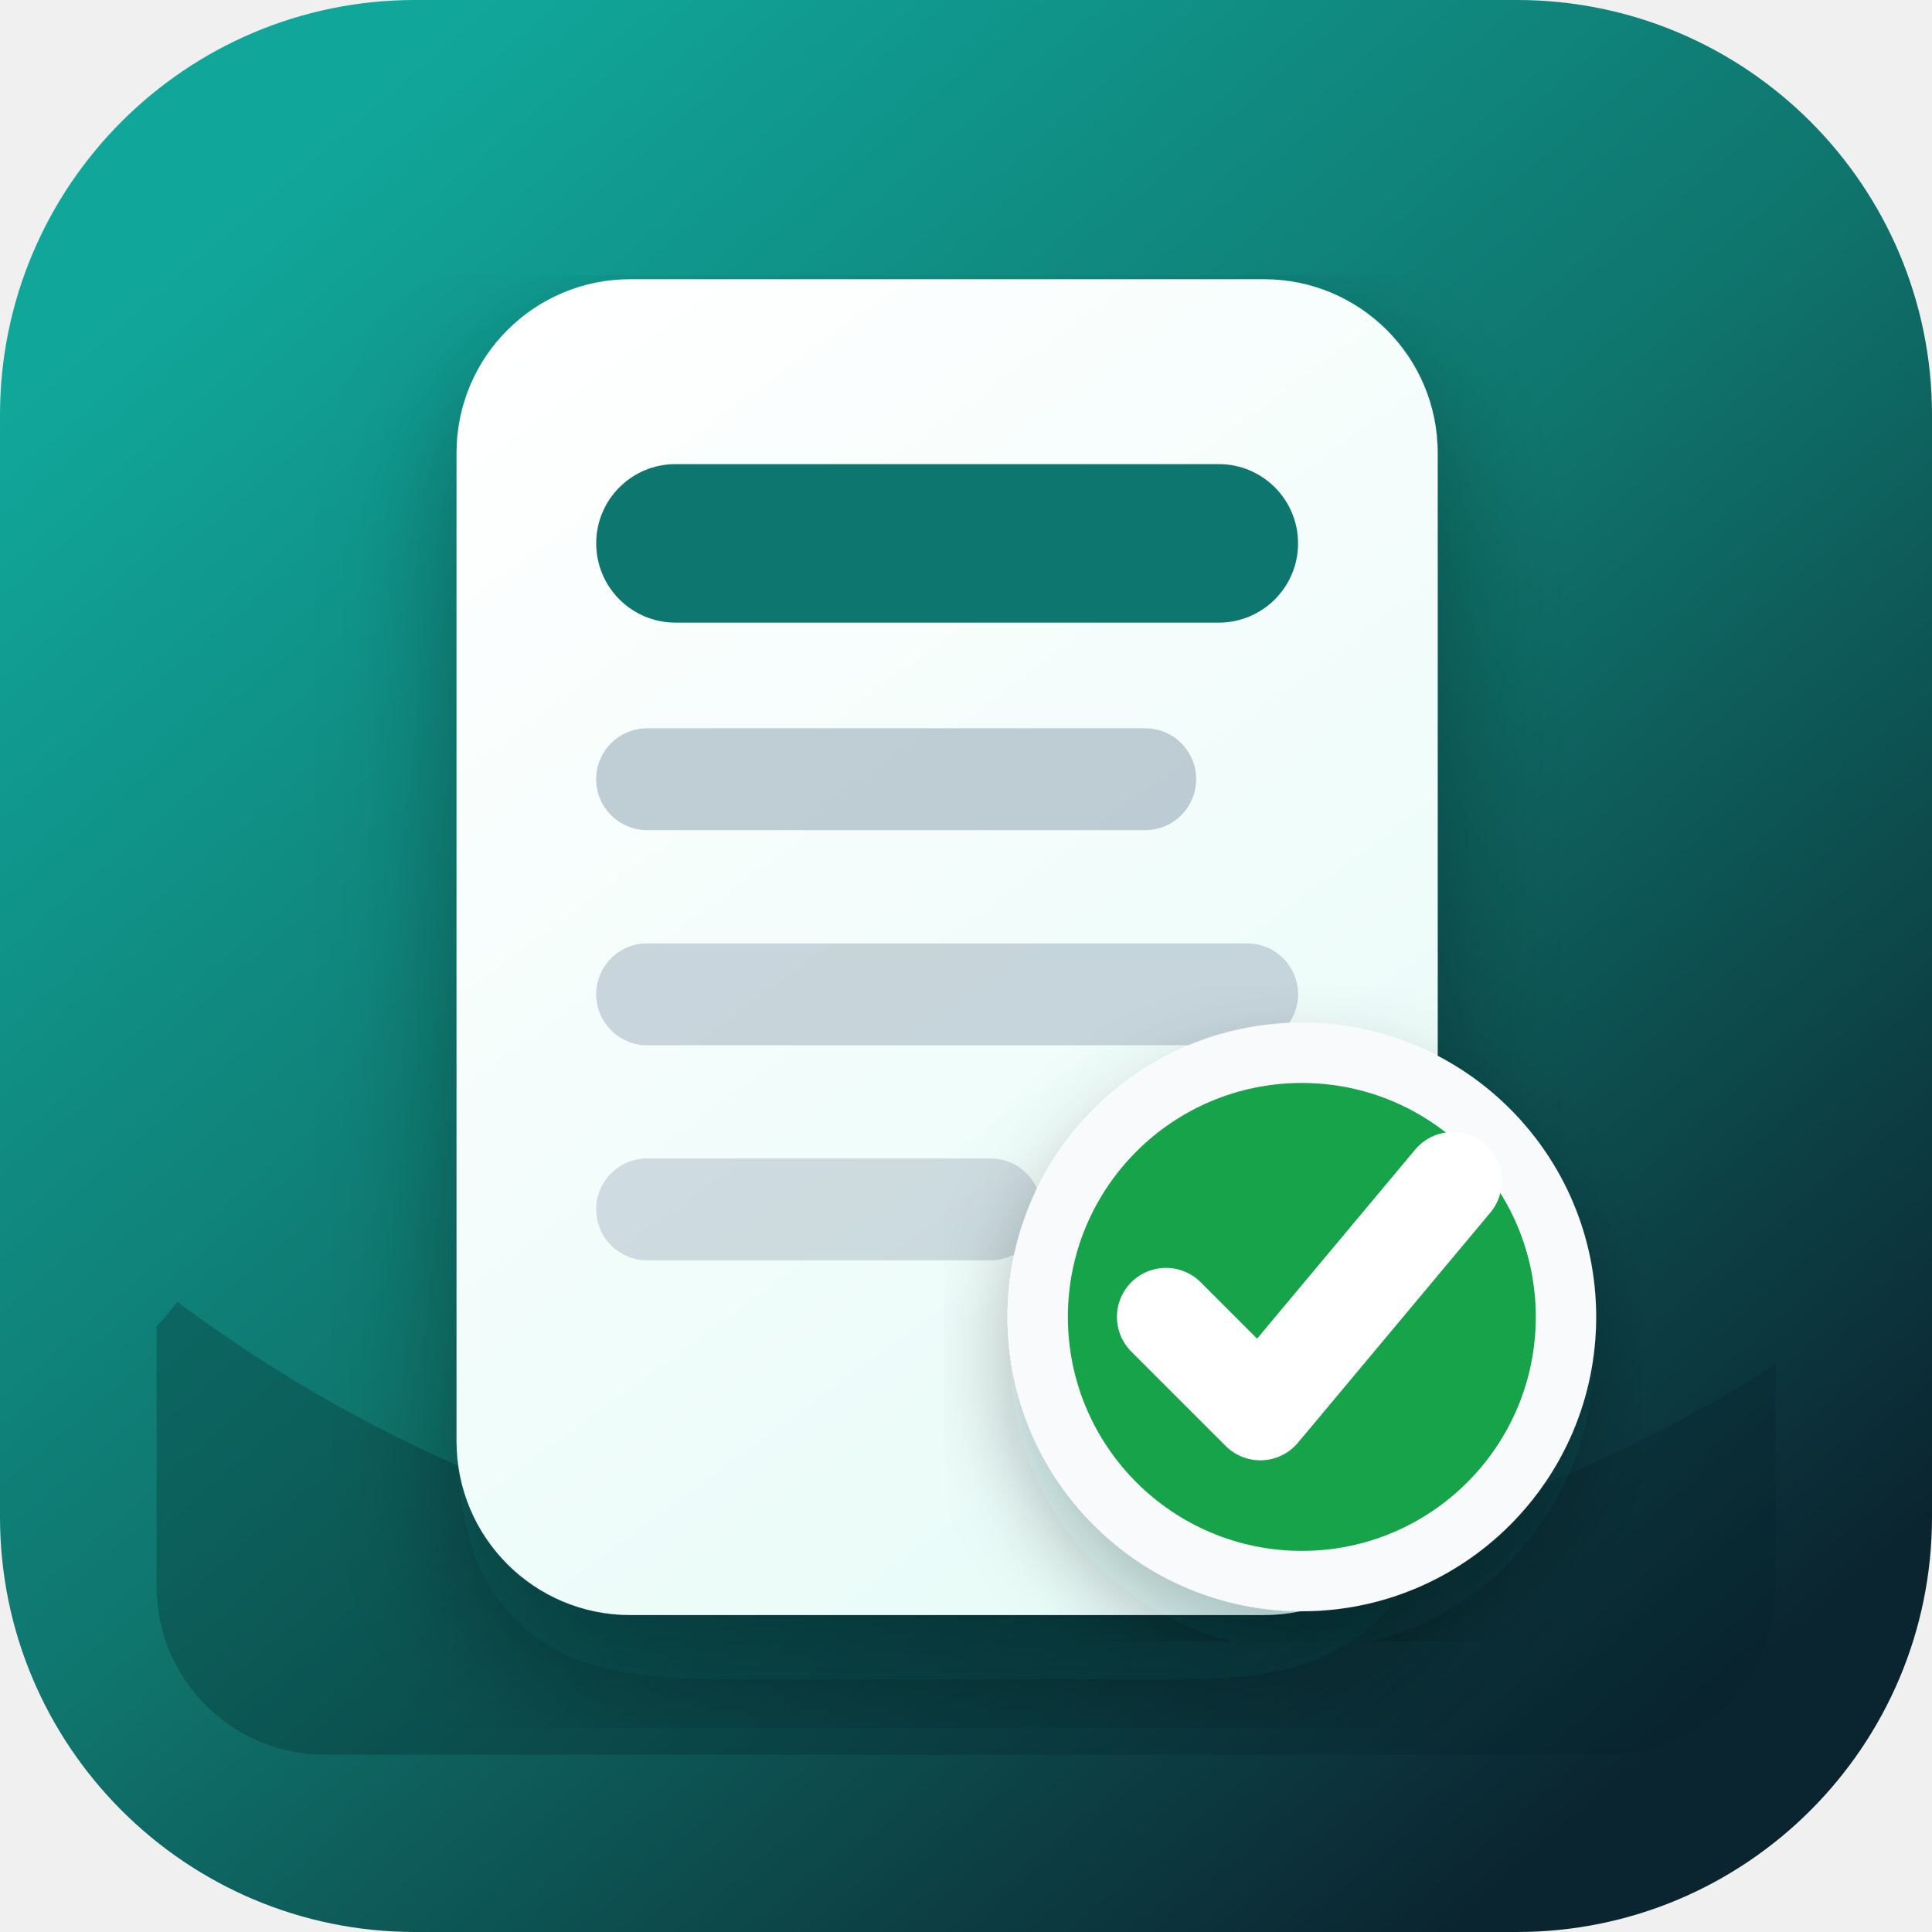
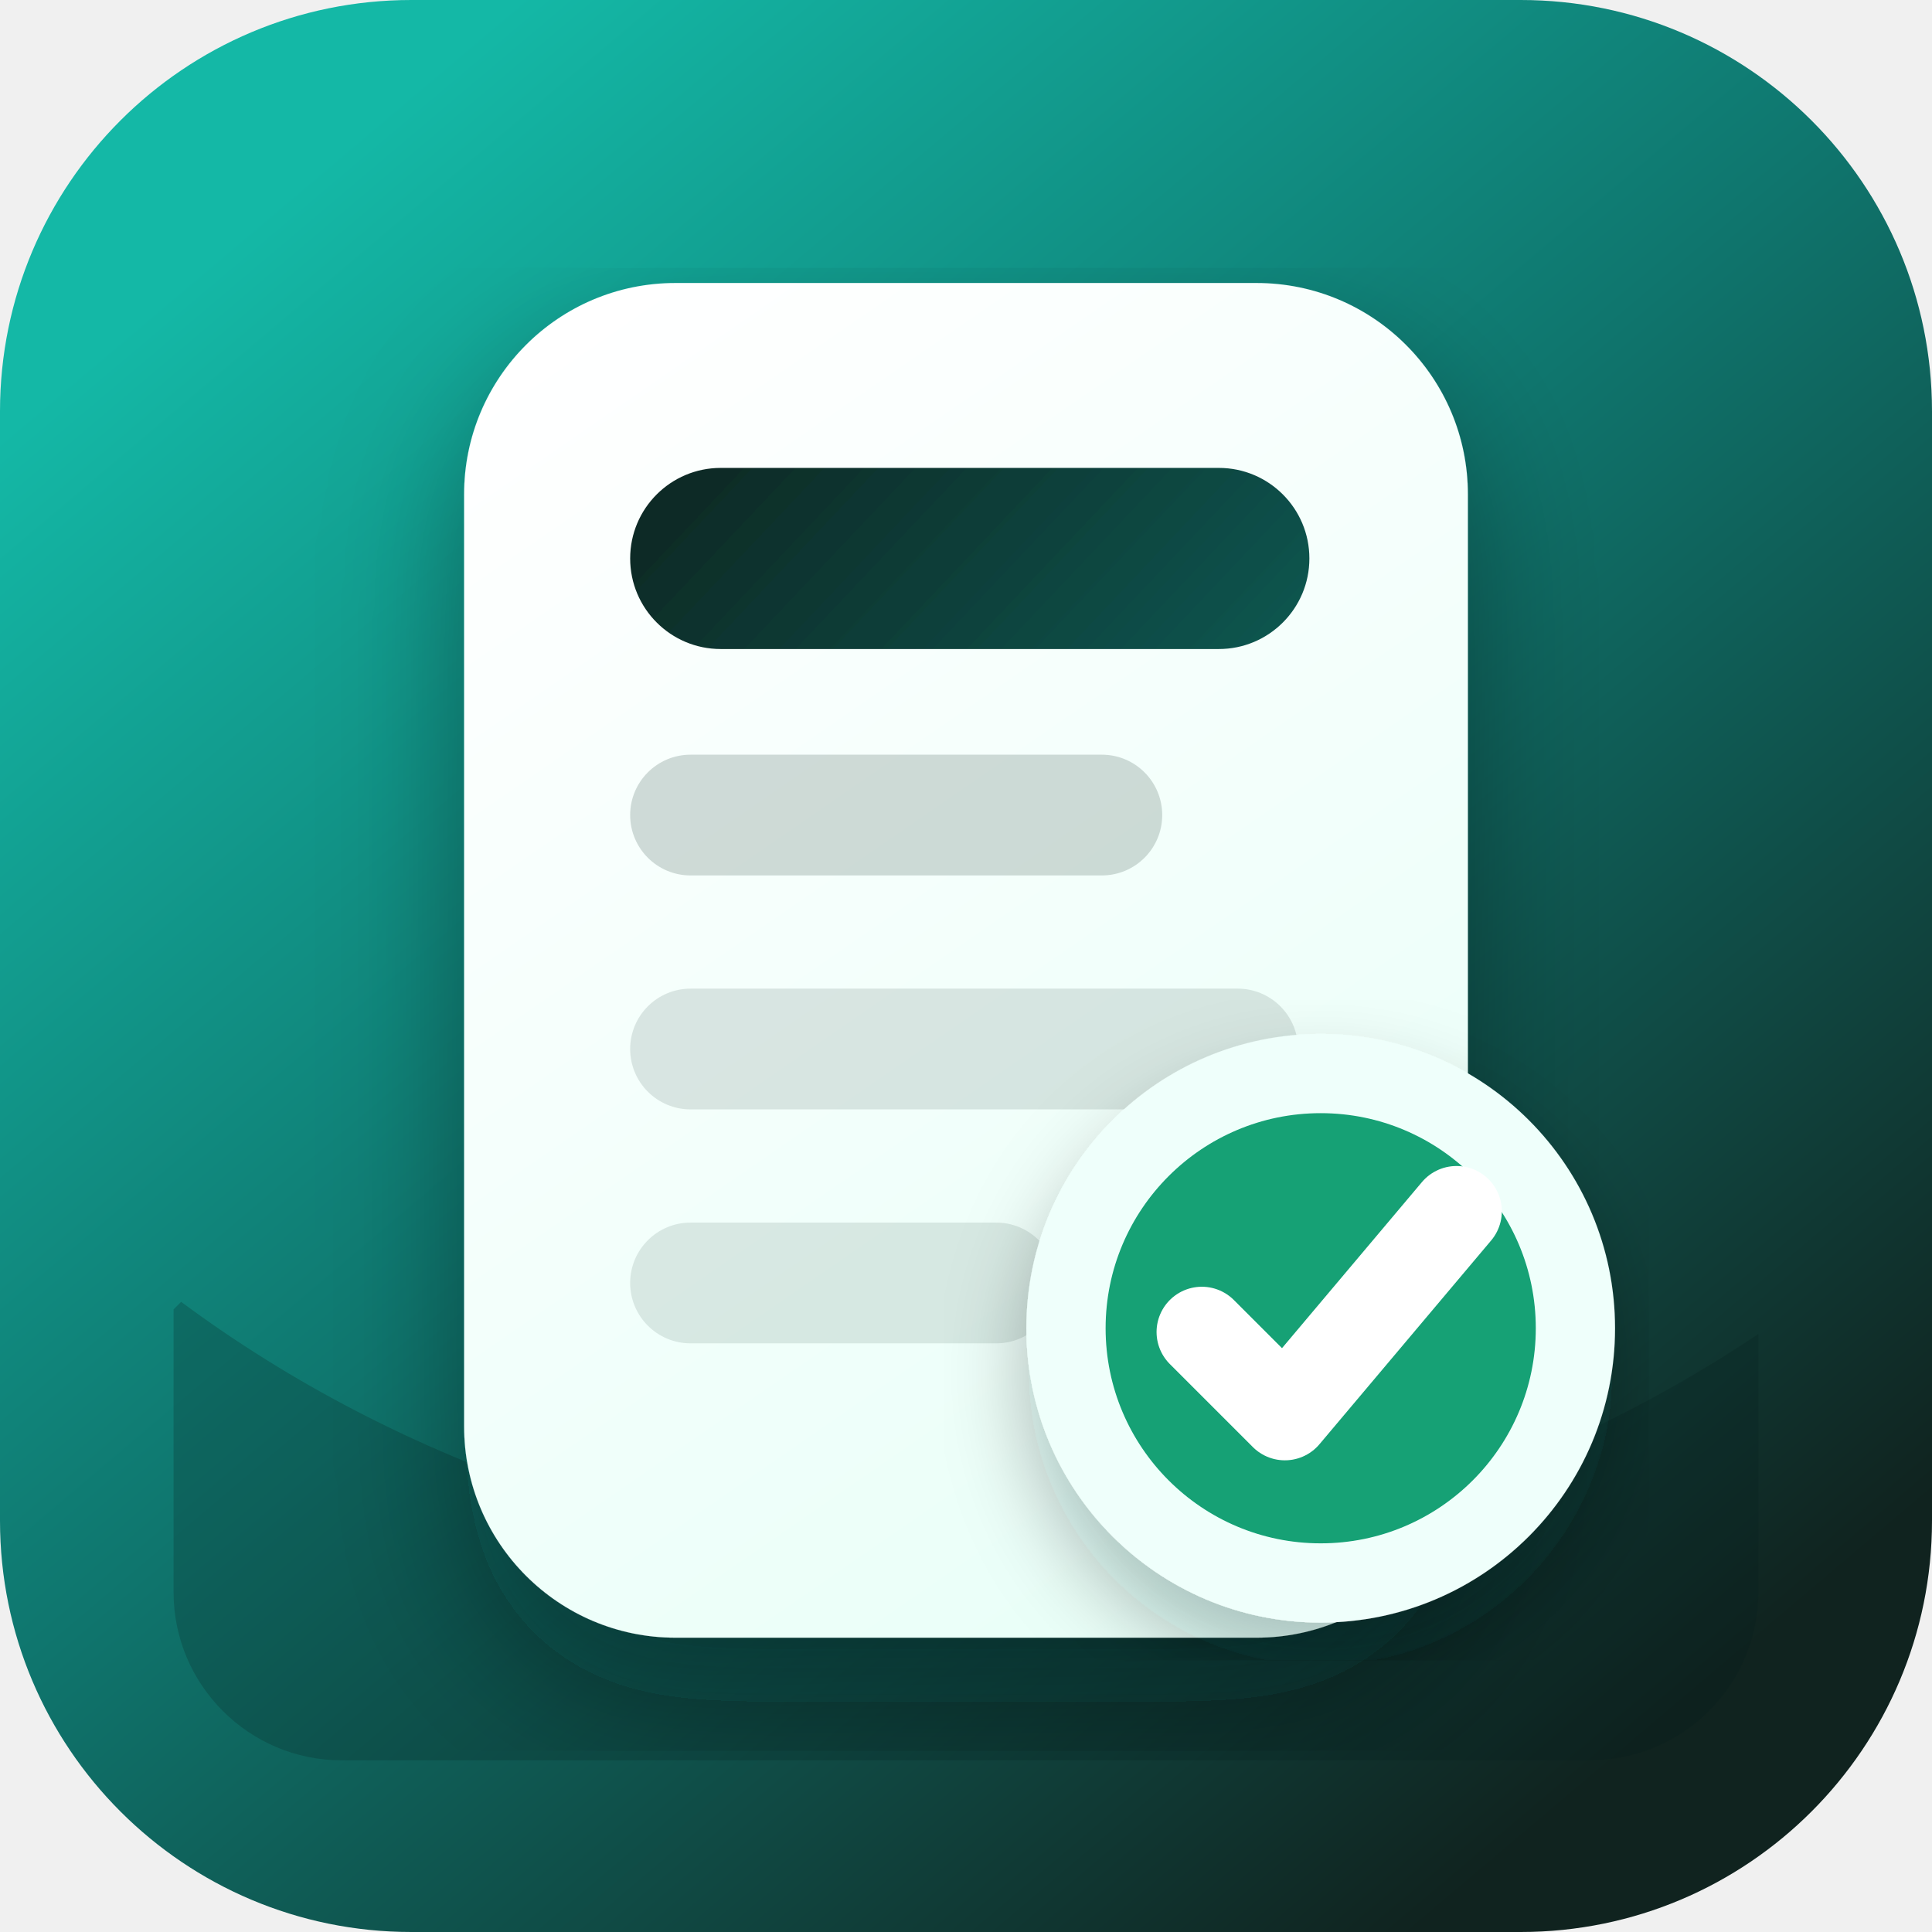
<svg xmlns="http://www.w3.org/2000/svg" viewBox="0 0 1024 1024" role="img" aria-label="FillPro icon">
  <defs>
-     <linearGradient id="bg" x1="150" y1="92" x2="874" y2="932" gradientUnits="userSpaceOnUse">
-       <stop offset="0" stop-color="#11a69a" />
-       <stop offset="0.48" stop-color="#0f766e" />
-       <stop offset="1" stop-color="#0b2530" />
+     <linearGradient id="bg" x1="160" y1="96" x2="864" y2="928" gradientUnits="userSpaceOnUse">
+       <stop offset="0" stop-color="#14b8a6" />
+       <stop offset="0.46" stop-color="#0f766e" />
+       <stop offset="1" stop-color="#10231f" />
    </linearGradient>
-     <linearGradient id="card" x1="268" y1="176" x2="754" y2="840" gradientUnits="userSpaceOnUse">
+     <linearGradient id="paper" x1="296" y1="176" x2="718" y2="788" gradientUnits="userSpaceOnUse">
      <stop offset="0" stop-color="#ffffff" />
-       <stop offset="1" stop-color="#e5fbf7" />
+       <stop offset="1" stop-color="#e9fff8" />
    </linearGradient>
-     <filter id="cardShadow" x="150" y="112" width="724" height="804" filterUnits="userSpaceOnUse" color-interpolation-filters="sRGB">
-       <feDropShadow dx="0" dy="34" stdDeviation="34" flood-color="#031820" flood-opacity="0.34" />
+     <linearGradient id="fill" x1="312" y1="244" x2="710" y2="620" gradientUnits="userSpaceOnUse">
+       <stop offset="0" stop-color="#10231f" />
+       <stop offset="1" stop-color="#0f766e" />
+     </linearGradient>
+     <filter id="mainShadow" x="128" y="108" width="768" height="820" filterUnits="userSpaceOnUse" color-interpolation-filters="sRGB">
+       <feDropShadow dx="0" dy="34" stdDeviation="36" flood-color="#071714" flood-opacity="0.36" />
    </filter>
-     <filter id="badgeShadow" x="500" y="500" width="370" height="370" filterUnits="userSpaceOnUse" color-interpolation-filters="sRGB">
-       <feDropShadow dx="0" dy="22" stdDeviation="22" flood-color="#031820" flood-opacity="0.28" />
+     <filter id="badgeShadow" x="500" y="506" width="374" height="374" filterUnits="userSpaceOnUse" color-interpolation-filters="sRGB">
+       <feDropShadow dx="0" dy="24" stdDeviation="22" flood-color="#071714" flood-opacity="0.28" />
    </filter>
  </defs>
-   <rect width="1024" height="1024" rx="220" fill="url(#bg)" />
-   <path d="M94 690c126 94 281 150 448 150 147 0 284-43 399-117v118c0 49-40 89-89 89H172c-49 0-89-40-89-89V703c4-4 7-8 11-13Z" fill="#041f27" opacity="0.28" />
-   <g filter="url(#cardShadow)">
-     <rect x="242" y="148" width="520" height="708" rx="92" fill="url(#card)" />
-     <rect x="316" y="246" width="372" height="84" rx="42" fill="#0f766e" />
-     <rect x="316" y="386" width="318" height="54" rx="27" fill="#9fb0bd" opacity="0.64" />
-     <rect x="316" y="500" width="372" height="54" rx="27" fill="#9fb0bd" opacity="0.52" />
-     <rect x="316" y="614" width="236" height="54" rx="27" fill="#9fb0bd" opacity="0.44" />
+   <rect width="1024" height="1024" rx="218" fill="url(#bg)" />
+   <path d="M96 690c116 86 266 139 429 139 151 0 292-45 407-122v137c0 49-40 89-89 89H181c-49 0-89-40-89-89V694l4-4Z" fill="#061d1a" opacity="0.22" />
+   <g filter="url(#mainShadow)">
+     <rect x="246" y="150" width="532" height="718" rx="112" fill="url(#paper)" />
+     <rect x="334" y="248" width="360" height="96" rx="48" fill="url(#fill)" />
+     <rect x="334" y="400" width="282" height="64" rx="32" fill="#7d948d" opacity="0.34" />
+     <rect x="334" y="524" width="354" height="64" rx="32" fill="#7d948d" opacity="0.24" />
+     <rect x="334" y="648" width="226" height="64" rx="32" fill="#7d948d" opacity="0.22" />
  </g>
  <g filter="url(#badgeShadow)">
-     <circle cx="690" cy="698" r="156" fill="#f8fafc" />
-     <circle cx="690" cy="698" r="124" fill="#16a34a" />
-     <path d="M618 698l50 50 102-122" fill="none" stroke="#ffffff" stroke-width="52" stroke-linecap="round" stroke-linejoin="round" />
+     <circle cx="700" cy="704" r="156" fill="#effffb" />
+     <circle cx="700" cy="704" r="114" fill="#12a174" />
+     <path d="M637 706l44 44 91-108" fill="none" stroke="#ffffff" stroke-width="48" stroke-linecap="round" stroke-linejoin="round" />
  </g>
</svg>
